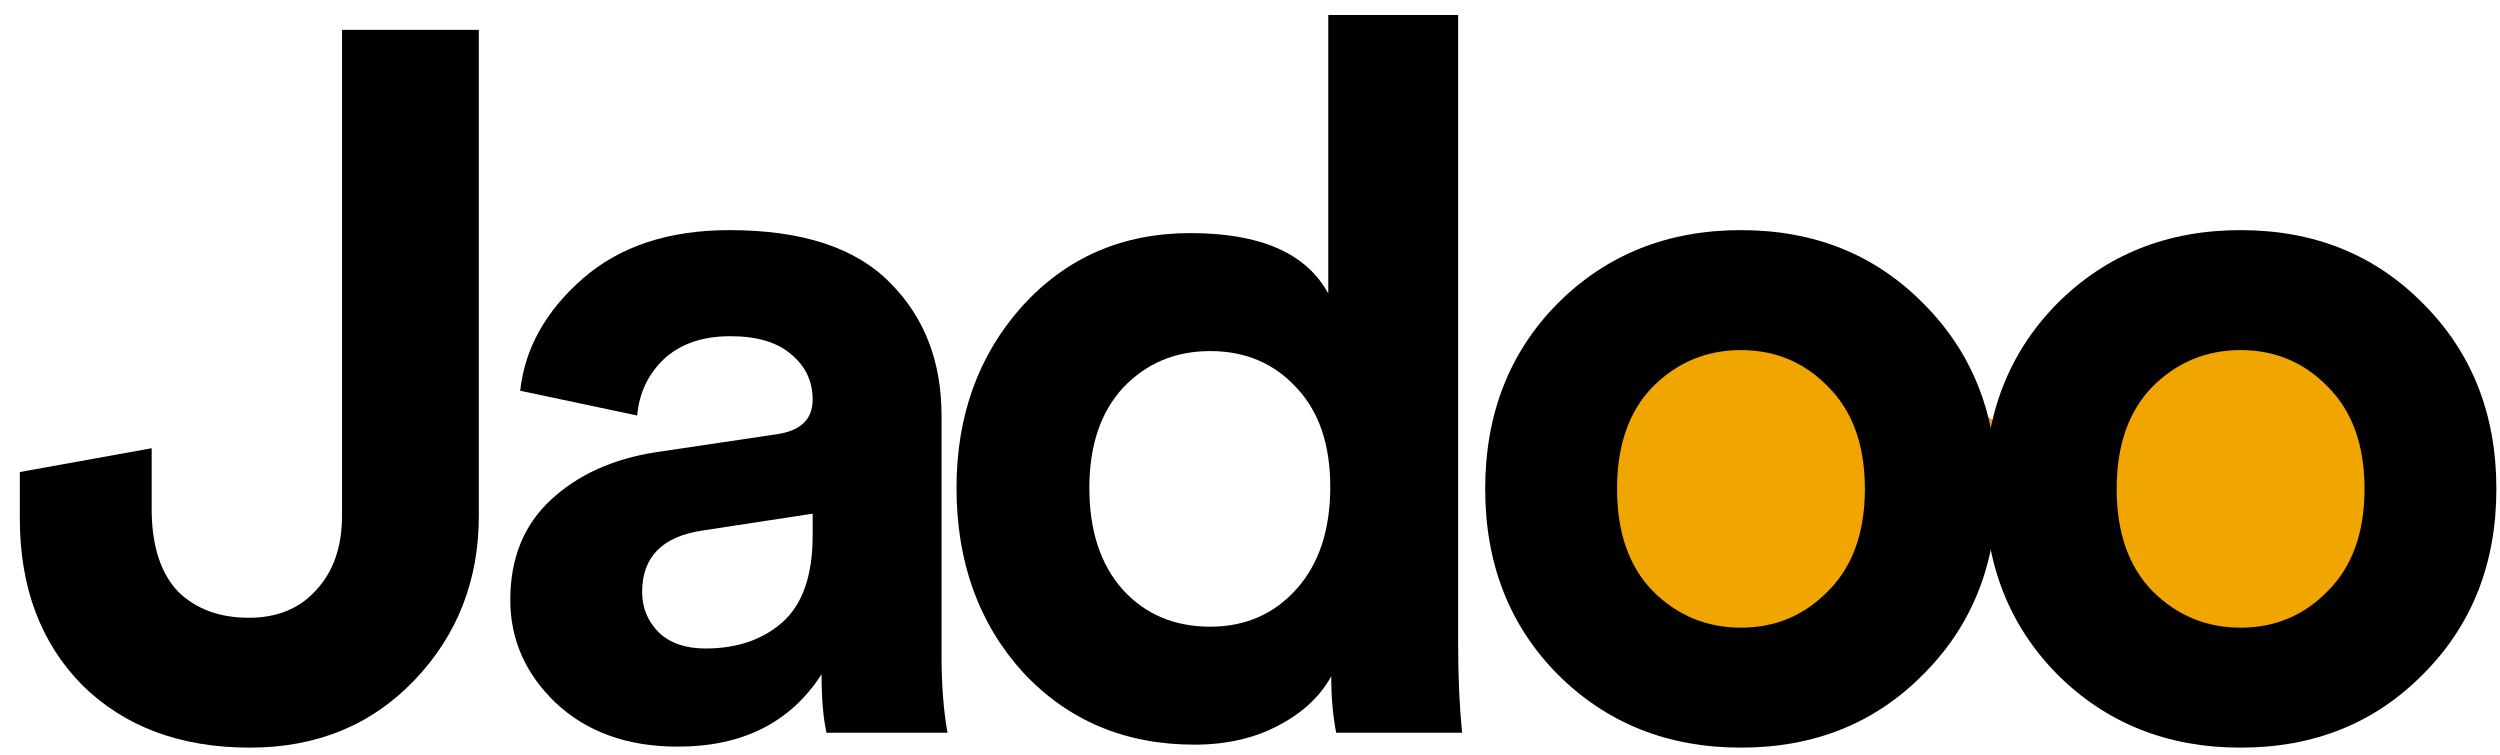
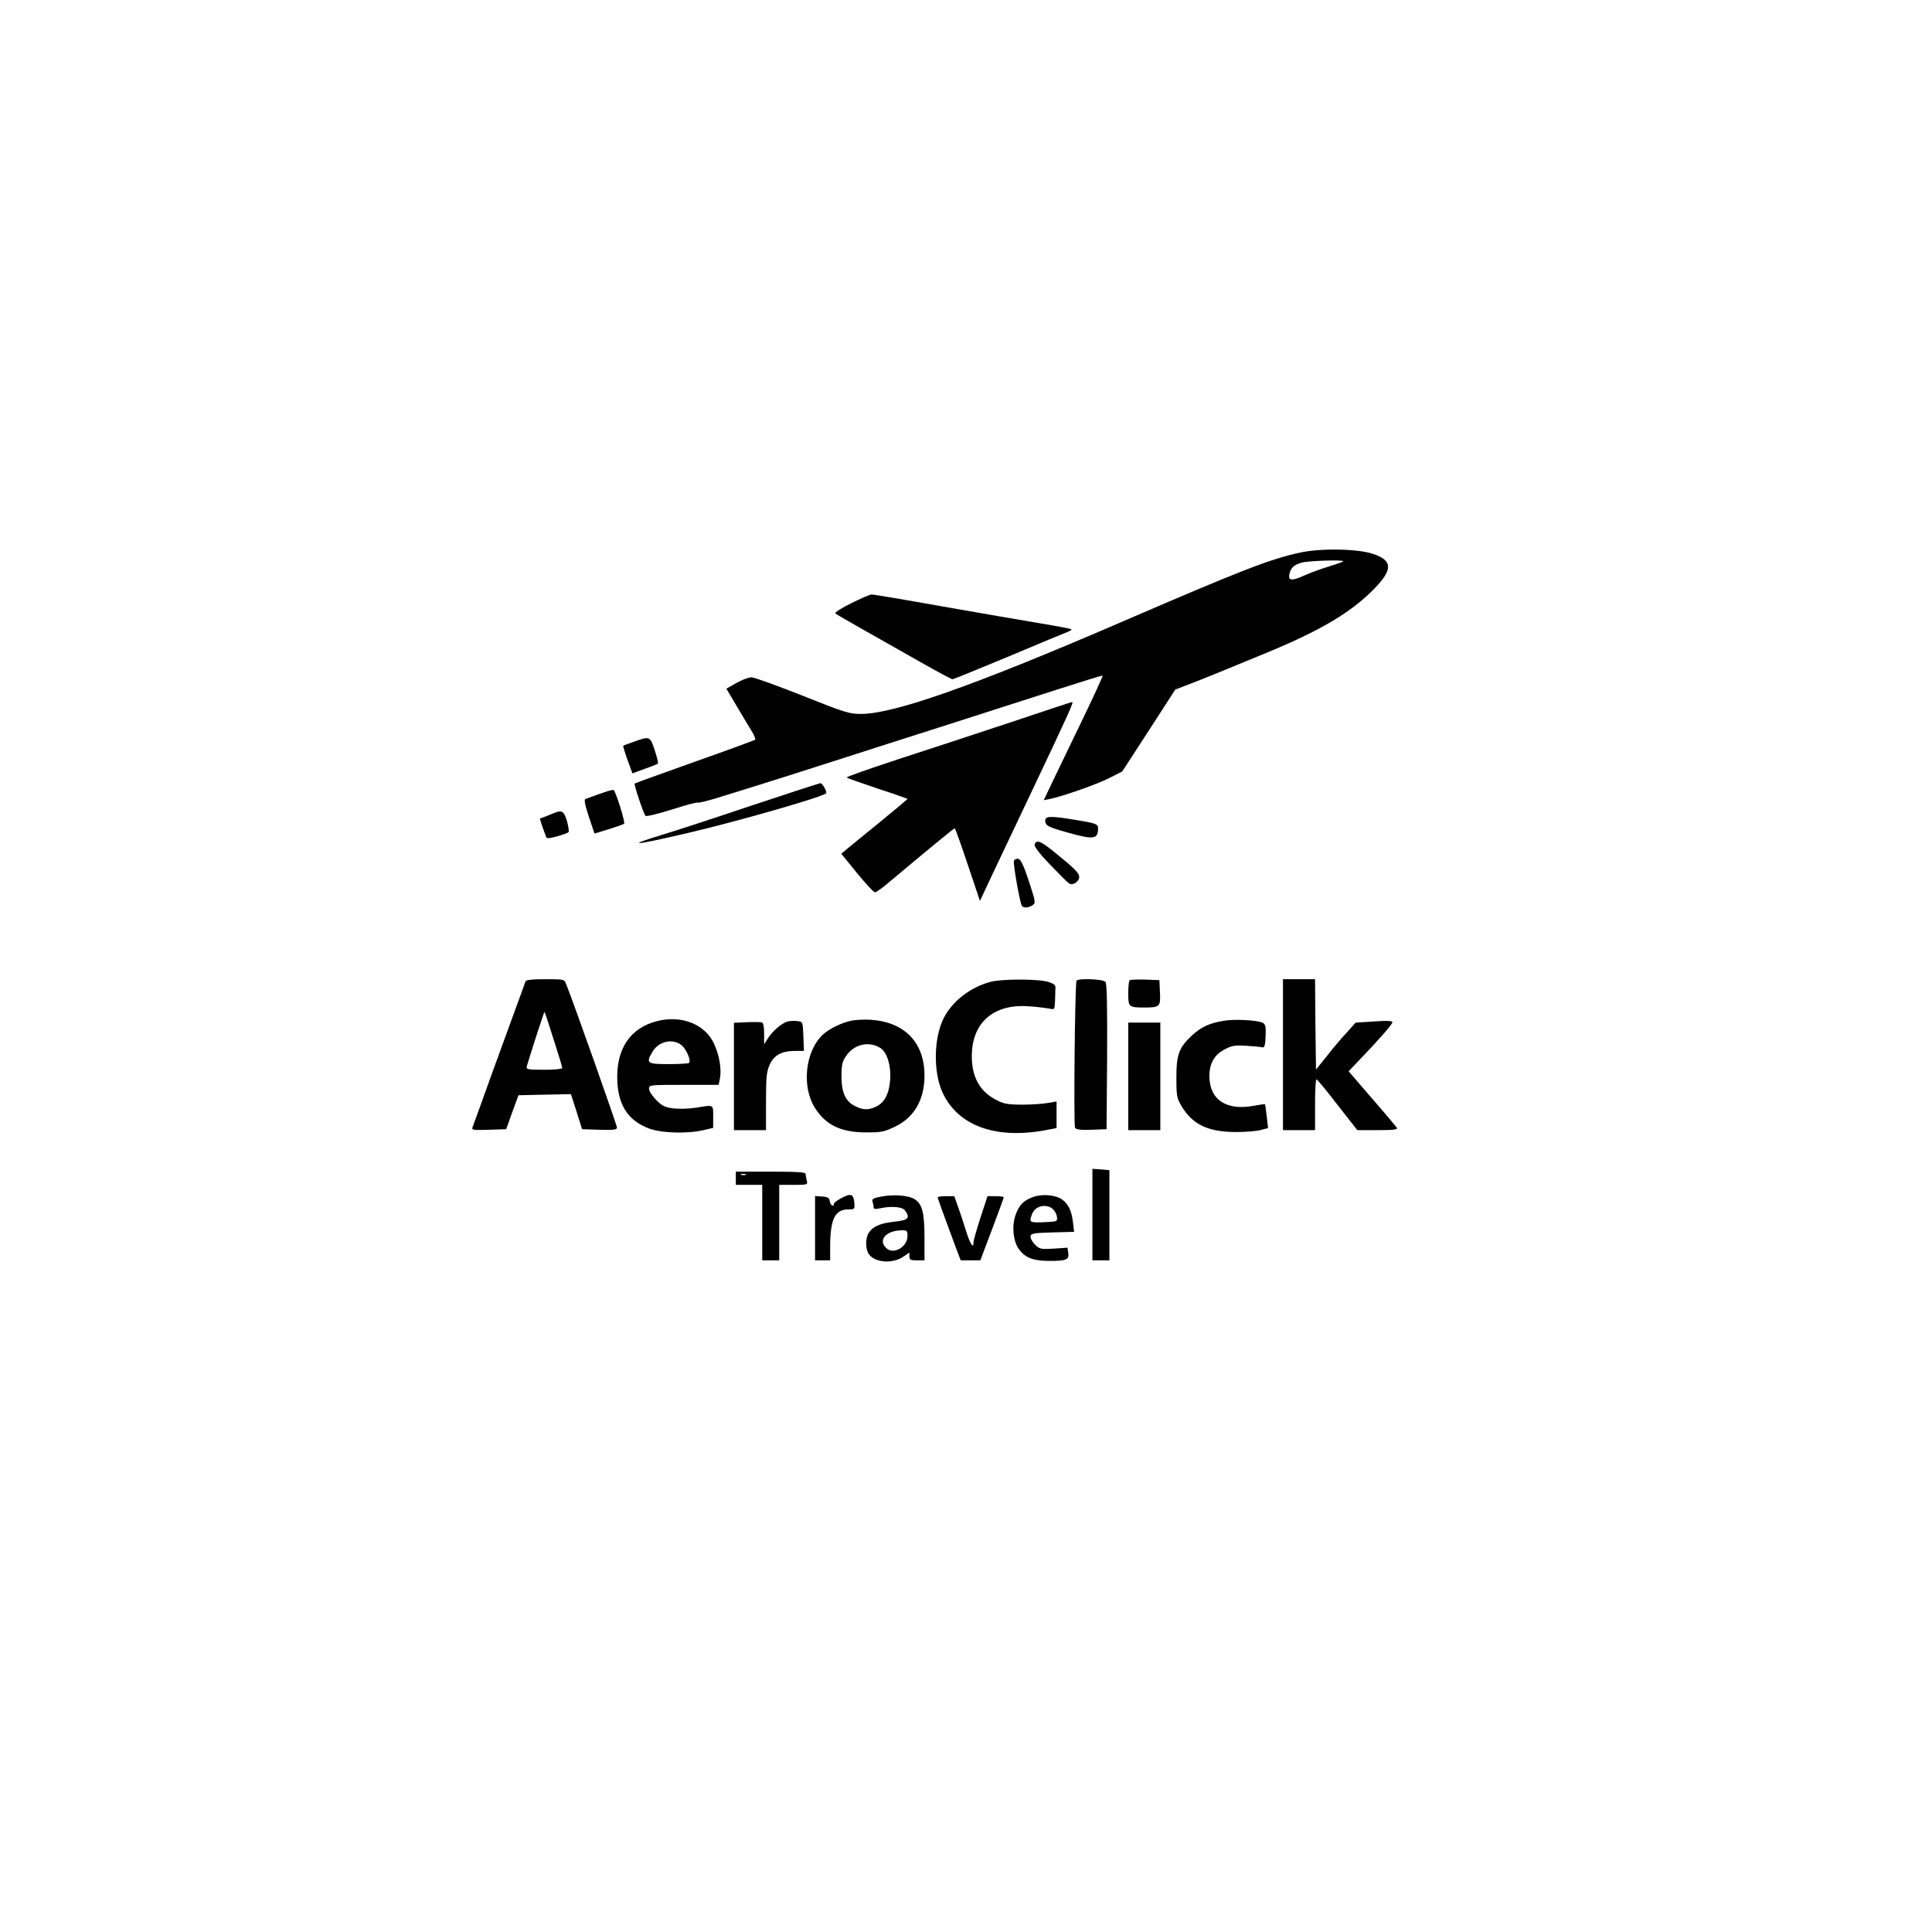
- <svg xmlns="http://www.w3.org/2000/svg" width="116" height="35" viewBox="0 0 116 35" fill="none">
-   <path d="M75 29L84.5 32L92.5 24L102.5 31L113 29L108.5 14.5L92.5 19.5L83.5 14.5L74 16L75 29Z" fill="#F1A501" />
-   <path d="M0.92 24.064V21.902L7.038 20.798V23.788C7.069 25.413 7.483 26.64 8.28 27.468C9.108 28.265 10.197 28.664 11.546 28.664C12.865 28.664 13.907 28.235 14.674 27.376C15.471 26.517 15.87 25.367 15.87 23.926V1.386H22.218V23.926C22.218 26.931 21.221 29.477 19.228 31.562C17.235 33.647 14.689 34.69 11.592 34.69C8.372 34.69 5.781 33.724 3.818 31.792C1.886 29.829 0.92 27.253 0.92 24.064Z" fill="black" />
-   <path d="M23.677 27.836C23.677 25.904 24.305 24.355 25.563 23.19C26.82 22.025 28.445 21.289 30.439 20.982L36.005 20.154C37.139 20.001 37.707 19.464 37.707 18.544C37.707 17.685 37.369 16.98 36.695 16.428C36.051 15.876 35.115 15.6 33.889 15.6C32.601 15.6 31.573 15.953 30.807 16.658C30.071 17.363 29.657 18.237 29.565 19.28L24.137 18.13C24.351 16.167 25.317 14.435 27.035 12.932C28.752 11.429 31.021 10.678 33.843 10.678C37.216 10.678 39.7 11.491 41.295 13.116C42.889 14.711 43.687 16.765 43.687 19.28V30.412C43.687 31.761 43.779 32.957 43.963 34H38.351C38.197 33.325 38.121 32.421 38.121 31.286C36.679 33.525 34.456 34.644 31.451 34.644C29.12 34.644 27.234 33.969 25.793 32.62C24.382 31.271 23.677 29.676 23.677 27.836ZM32.739 30.09C34.18 30.09 35.361 29.691 36.281 28.894C37.231 28.066 37.707 26.717 37.707 24.846V23.834L32.601 24.616C30.73 24.892 29.795 25.843 29.795 27.468C29.795 28.204 30.055 28.833 30.577 29.354C31.098 29.845 31.819 30.09 32.739 30.09Z" fill="black" />
-   <path d="M67.658 0.696V29.906C67.658 31.409 67.719 32.773 67.842 34H62C61.846 33.233 61.77 32.359 61.77 31.378C61.248 32.329 60.42 33.095 59.286 33.678C58.182 34.261 56.894 34.552 55.422 34.552C52.202 34.552 49.549 33.433 47.464 31.194C45.409 28.925 44.382 26.073 44.382 22.638C44.382 19.295 45.394 16.489 47.418 14.22C49.472 11.951 52.079 10.816 55.238 10.816C58.488 10.816 60.62 11.751 61.632 13.622V0.696H67.658ZM50.546 22.638C50.546 24.631 51.067 26.211 52.11 27.376C53.152 28.511 54.502 29.078 56.158 29.078C57.783 29.078 59.117 28.495 60.16 27.33C61.202 26.165 61.724 24.585 61.724 22.592C61.724 20.629 61.202 19.096 60.16 17.992C59.117 16.857 57.783 16.29 56.158 16.29C54.532 16.29 53.183 16.857 52.11 17.992C51.067 19.127 50.546 20.675 50.546 22.638Z" fill="black" />
-   <path d="M76.687 27.422C77.821 28.557 79.186 29.124 80.781 29.124C82.375 29.124 83.725 28.557 84.829 27.422C85.963 26.287 86.531 24.708 86.531 22.684C86.531 20.66 85.963 19.081 84.829 17.946C83.725 16.811 82.375 16.244 80.781 16.244C79.186 16.244 77.821 16.811 76.687 17.946C75.583 19.081 75.031 20.66 75.031 22.684C75.031 24.708 75.583 26.287 76.687 27.422ZM72.271 14.082C74.54 11.813 77.377 10.678 80.781 10.678C84.185 10.678 87.006 11.813 89.245 14.082C91.514 16.351 92.649 19.219 92.649 22.684C92.649 26.149 91.514 29.017 89.245 31.286C87.006 33.555 84.185 34.69 80.781 34.69C77.377 34.69 74.54 33.555 72.271 31.286C70.032 29.017 68.913 26.149 68.913 22.684C68.913 19.219 70.032 16.351 72.271 14.082Z" fill="black" />
-   <path d="M99.87 27.422C101.005 28.557 102.369 29.124 103.964 29.124C105.559 29.124 106.908 28.557 108.012 27.422C109.147 26.287 109.714 24.708 109.714 22.684C109.714 20.66 109.147 19.081 108.012 17.946C106.908 16.811 105.559 16.244 103.964 16.244C102.369 16.244 101.005 16.811 99.87 17.946C98.766 19.081 98.214 20.66 98.214 22.684C98.214 24.708 98.766 26.287 99.87 27.422ZM95.454 14.082C97.723 11.813 100.56 10.678 103.964 10.678C107.368 10.678 110.189 11.813 112.428 14.082C114.697 16.351 115.832 19.219 115.832 22.684C115.832 26.149 114.697 29.017 112.428 31.286C110.189 33.555 107.368 34.69 103.964 34.69C100.56 34.69 97.723 33.555 95.454 31.286C93.215 29.017 92.096 26.149 92.096 22.684C92.096 19.219 93.215 16.351 95.454 14.082Z" fill="black" />
+ <svg xmlns="http://www.w3.org/2000/svg" version="1.0" width="1024pt" height="1024pt" viewBox="0 0 1024 1024" preserveAspectRatio="xMidYMid meet">
+   <g transform="translate(0,1024) scale(0.1,-0.1)" fill="#000000" stroke="none">
+     <path d="M6890 7311 c-162 -35 -317 -96 -965 -376 -768 -331 -1186 -478 -1360 -479 -65 0 -86 7 -312 97 -134 53 -255 97 -270 97 -16 0 -52 -14 -80 -30 l-53 -30 52 -88 c28 -48 64 -107 79 -132 16 -25 25 -48 21 -51 -4 -3 -148 -56 -321 -117 -173 -62 -316 -113 -317 -115 -5 -5 47 -160 57 -171 4 -5 65 10 139 33 72 23 134 40 138 37 5 -3 64 12 133 34 211 65 507 159 664 210 83 27 308 99 500 160 193 62 462 148 598 192 137 44 249 79 251 77 2 -2 -43 -101 -100 -219 -57 -118 -128 -266 -158 -328 l-54 -113 32 6 c74 16 256 80 317 112 l67 34 141 217 140 217 88 34 c88 34 112 44 408 166 284 118 443 214 564 340 94 98 91 145 -11 179 -81 28 -279 31 -388 7z m230 -46 c0 -2 -33 -14 -72 -26 -40 -12 -102 -34 -137 -50 -68 -31 -87 -27 -75 16 9 29 25 42 64 53 35 10 220 16 220 7z" />
+     <path d="M4512 7043 c-51 -25 -89 -50 -85 -54 4 -4 73 -44 153 -89 80 -45 216 -122 302 -171 86 -49 161 -89 166 -89 6 0 140 55 299 121 158 67 299 125 312 130 13 5 22 11 20 14 -3 2 -74 16 -159 30 -85 14 -320 55 -521 90 -201 36 -372 65 -380 64 -8 0 -56 -21 -107 -46z" />
+     <path d="M5355 6411 c-176 -58 -445 -147 -597 -196 -152 -50 -274 -93 -270 -96 4 -4 78 -30 165 -59 86 -28 157 -53 157 -55 0 -1 -68 -58 -151 -126 -84 -68 -163 -133 -176 -144 l-24 -20 83 -102 c46 -56 88 -102 95 -102 7 -1 40 23 74 52 200 168 345 287 349 287 3 0 34 -87 69 -192 l65 -193 49 105 c27 58 131 276 230 485 202 426 219 465 209 464 -4 0 -151 -49 -327 -108z" />
+     <path d="M3361 6309 c-30 -10 -56 -20 -58 -22 -1 -2 9 -36 23 -75 l26 -71 65 24 c35 12 67 25 70 28 3 3 -5 35 -17 71 -24 74 -26 75 -109 45z" />
+     <path d="M3985 5971 c-192 -65 -407 -135 -477 -156 -199 -61 -153 -58 142 11 253 59 704 188 728 209 8 6 -19 55 -30 54 -7 -1 -170 -54 -363 -118z" />
+     <path d="M3180 6033 c-36 -13 -70 -25 -77 -28 -8 -3 -3 -30 18 -94 l30 -89 75 23 c42 13 78 26 82 29 7 7 -45 174 -56 179 -4 2 -36 -7 -72 -20z" />
+     <path d="M2935 5930 c-11 -4 -32 -13 -47 -19 l-27 -10 14 -43 c9 -24 17 -48 20 -55 3 -8 18 -7 57 4 29 8 56 18 61 22 4 4 0 30 -8 59 -16 54 -27 60 -70 42z" />
+     <path d="M5540 5891 c0 -27 15 -35 120 -64 138 -39 160 -35 160 23 0 23 -12 27 -124 45 -126 21 -156 20 -156 -4z" />
+     <path d="M5484 5765 c-4 -10 23 -47 82 -108 48 -50 94 -96 101 -100 19 -12 53 11 53 35 0 21 -26 47 -143 141 -63 50 -84 57 -93 32z" />
+     <path d="M5374 5677 c-5 -14 31 -220 42 -238 8 -13 37 -11 58 4 16 12 14 20 -21 127 -27 83 -43 116 -56 118 -9 2 -20 -3 -23 -11z" />
+     <path d="M2785 5038 c-2 -7 -20 -56 -39 -108 -19 -52 -80 -219 -135 -370 -54 -151 -102 -283 -106 -293 -7 -16 0 -18 85 -15 l93 3 32 90 33 90 139 3 139 3 30 -93 29 -93 93 -3 c76 -2 92 0 92 12 0 12 -229 660 -269 759 -10 27 -11 27 -111 27 -72 0 -102 -4 -105 -12z m149 -306 c25 -78 46 -147 46 -152 0 -6 -40 -10 -96 -10 -87 0 -96 2 -92 18 15 53 92 291 94 289 2 -1 23 -66 48 -145z" />
+     <path d="M5250 5036 c-108 -29 -203 -103 -248 -192 -53 -105 -56 -282 -8 -391 81 -180 283 -254 554 -202 l52 10 0 71 0 70 -47 -8 c-27 -5 -88 -9 -138 -9 -80 1 -96 4 -144 30 -88 49 -128 136 -119 258 13 161 129 249 308 233 41 -3 87 -9 103 -12 27 -6 27 -5 29 45 1 28 2 59 2 68 1 12 -12 21 -39 29 -52 16 -247 16 -305 0z" />
+     <path d="M5706 5042 c-9 -15 -16 -767 -8 -780 6 -9 31 -12 88 -10 l79 3 3 384 c1 275 -1 388 -9 397 -13 15 -144 20 -153 6z" />
+     <path d="M5987 5044 c-4 -4 -7 -35 -7 -70 0 -72 3 -74 88 -74 79 0 84 5 80 81 l-3 64 -75 3 c-42 1 -79 0 -83 -4z" />
+     <path d="M6800 4650 l0 -400 85 0 85 0 0 135 c0 74 3 135 8 134 4 0 54 -61 111 -135 l105 -134 108 0 c82 0 107 3 102 12 -4 6 -63 77 -132 156 l-124 144 59 62 c102 106 173 187 173 198 0 8 -30 9 -97 4 l-98 -6 -47 -53 c-27 -28 -74 -84 -105 -124 l-58 -72 -3 239 -2 240 -85 0 -85 0 0 -400z" />
+     <path d="M3487 4829 c-147 -35 -224 -150 -215 -323 7 -129 60 -206 167 -247 66 -25 206 -29 289 -9 l52 12 0 59 c0 66 5 64 -90 48 -36 -6 -90 -7 -120 -4 -45 6 -61 13 -92 45 -21 21 -38 47 -38 59 0 21 3 21 185 21 l184 0 7 35 c9 49 -3 121 -31 182 -46 102 -168 153 -298 122z m128 -131 c25 -23 49 -81 37 -92 -3 -3 -52 -6 -109 -6 -116 0 -121 5 -83 68 34 55 109 70 155 30z" />
+     <path d="M4511 4830 c-51 -11 -116 -43 -149 -73 -94 -87 -115 -276 -42 -390 58 -91 138 -129 273 -129 78 0 94 3 152 31 102 50 155 143 155 271 0 174 -105 283 -285 295 -33 2 -80 0 -104 -5z m156 -145 c35 -23 57 -95 51 -169 -6 -75 -30 -120 -74 -141 -42 -20 -71 -19 -113 3 -50 25 -71 72 -71 158 0 57 4 78 23 105 43 65 122 83 184 44z" />
+     <path d="M6482 4829 c-73 -13 -113 -31 -162 -75 -70 -64 -85 -102 -85 -224 0 -97 2 -109 27 -152 59 -99 141 -138 292 -138 50 0 108 5 129 11 l38 10 -7 62 c-4 34 -8 63 -9 64 -1 2 -28 -2 -60 -8 -146 -27 -235 33 -235 158 0 66 26 113 81 141 37 20 55 23 114 19 39 -2 77 -6 85 -8 12 -3 16 9 18 58 2 51 0 63 -15 72 -28 14 -152 21 -211 10z" />
+     <path d="M3958 4822 l-68 -3 0 -284 0 -285 85 0 85 0 0 153 c0 129 3 158 20 195 23 50 64 72 135 72 l46 0 -3 78 c-3 77 -3 77 -32 80 -15 2 -39 1 -51 -2 -31 -8 -83 -53 -106 -91 l-19 -30 0 56 c0 37 -4 58 -12 60 -7 2 -43 3 -80 1z" />
+     <path d="M5980 4535 l0 -285 85 0 85 0 0 285 0 285 -85 0 -85 0 0 -285z" />
+     <path d="M5790 3803 l0 -243 45 0 45 0 0 239 0 239 -45 4 -45 3 0 -242z" />
+     <path d="M3900 3995 l0 -35 70 0 70 0 0 -200 0 -200 45 0 45 0 0 200 0 200 76 0 c74 0 76 1 70 23 -3 12 -6 28 -6 35 0 9 -44 12 -185 12 l-185 0 0 -35z m53 18 c-7 -2 -19 -2 -25 0 -7 3 -2 5 12 5 14 0 19 -2 13 -5z" />
+     <path d="M4458 3889 c-21 -11 -38 -24 -38 -29 0 -20 -19 -9 -22 13 -2 18 -10 23 -40 25 l-38 3 0 -170 0 -171 40 0 40 0 0 78 c1 142 26 192 97 192 33 0 34 1 31 37 -4 45 -19 50 -70 22z" />
+     <path d="M4672 3898 c-41 -7 -52 -13 -48 -25 3 -8 6 -21 6 -30 0 -11 7 -13 31 -8 62 14 121 9 135 -10 30 -40 19 -52 -53 -60 -76 -8 -114 -24 -137 -57 -20 -28 -20 -87 -1 -115 33 -47 129 -53 187 -11 l28 19 0 -20 c0 -18 6 -21 40 -21 l40 0 0 120 c0 132 -12 178 -52 204 -31 20 -111 27 -176 14z m138 -208 c0 -60 -76 -103 -114 -64 -43 42 1 92 82 93 29 1 32 -2 32 -29z" />
+     <path d="M5477 3896 c-52 -19 -73 -40 -93 -92 -22 -58 -15 -140 15 -183 33 -46 74 -63 155 -64 96 -1 114 6 108 42 l-4 28 -73 -5 c-69 -4 -75 -3 -100 22 -14 15 -25 34 -23 44 3 15 19 17 117 20 l114 3 -6 50 c-7 61 -24 97 -57 121 -34 25 -106 31 -153 14z m102 -63 c11 -10 22 -29 23 -43 3 -24 1 -25 -69 -28 -77 -3 -80 -1 -63 43 16 43 73 57 109 28z" />
+     <path d="M4970 3894 c0 -6 35 -102 96 -266 l26 -68 52 0 52 0 62 164 c34 90 62 167 62 170 0 3 -19 6 -43 6 l-43 0 -37 -113 c-20 -62 -37 -121 -37 -130 0 -38 -17 -13 -39 56 -12 39 -31 98 -43 130 l-20 57 -44 0 c-24 0 -44 -3 -44 -6z" />
+   </g>
</svg>
